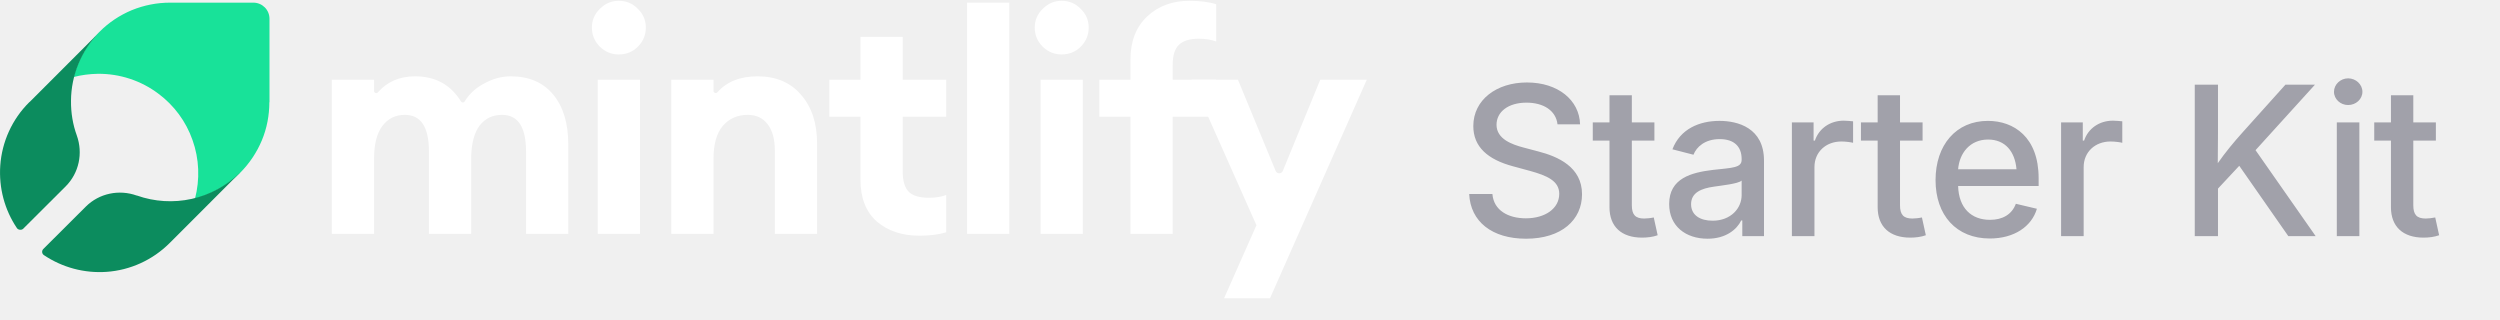
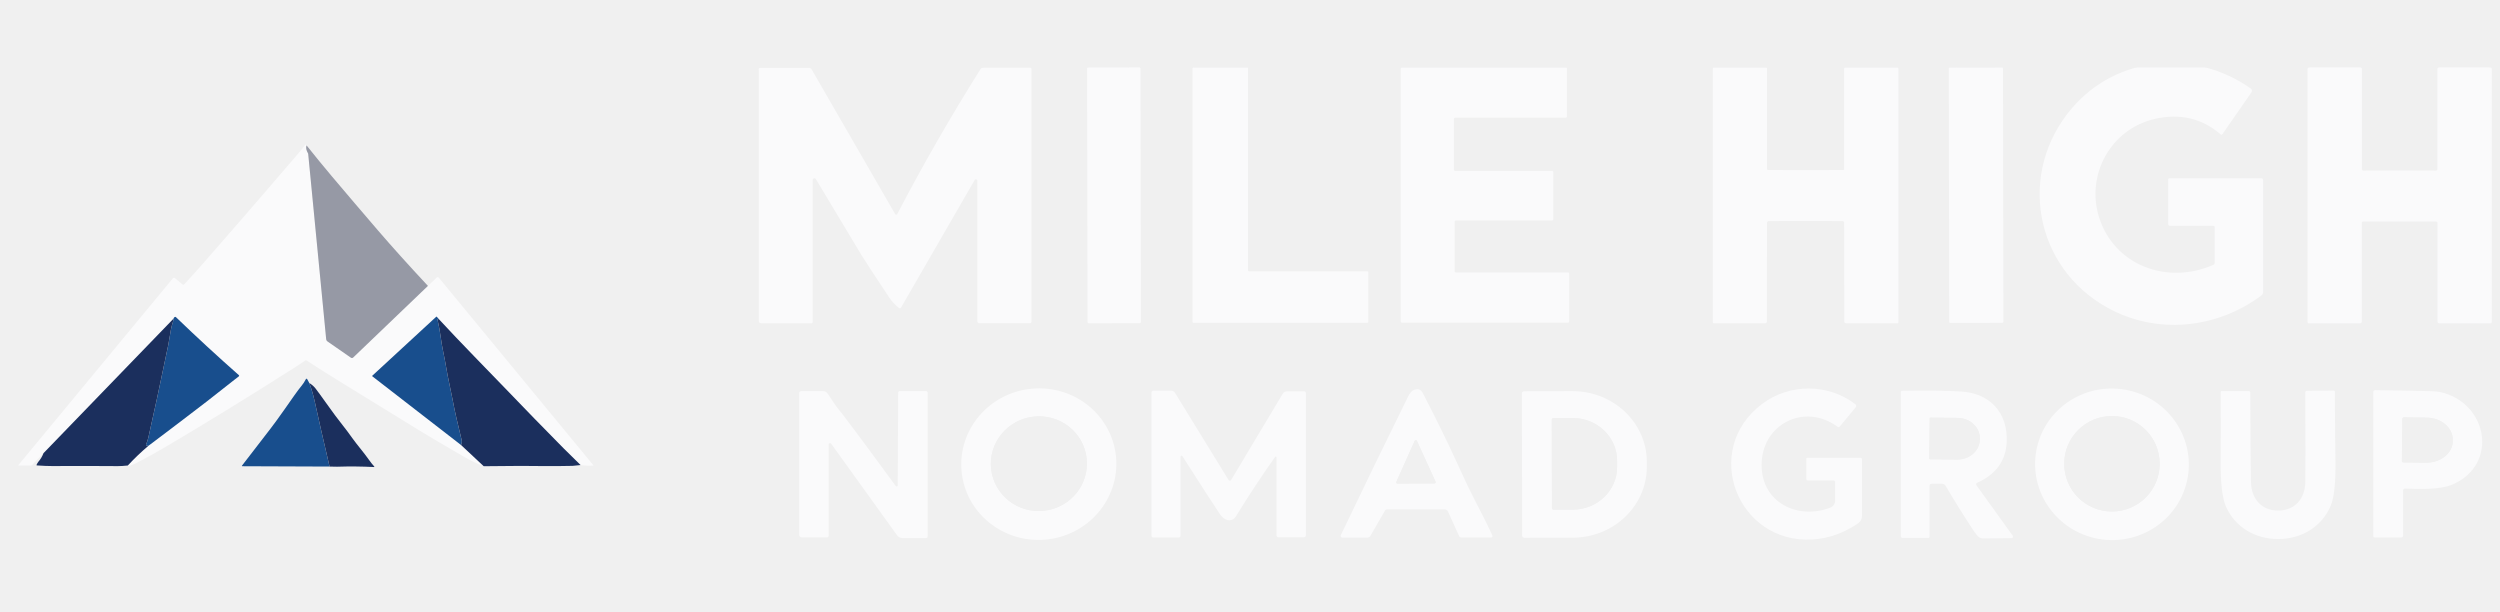
- <svg xmlns="http://www.w3.org/2000/svg" width="180" height="23" viewBox="0 0 180 23" fill="none">
-   <path d="M91.44 21.476H88.133L90.464 16.216L85.802 5.74H89.132L91.847 12.307C91.943 12.536 92.268 12.536 92.362 12.306L95.058 5.74H98.409L91.44 21.476Z" fill="white" />
-   <path d="M81.393 16.837V8.403H79.152V5.74H81.393V4.297C81.393 2.98 81.792 1.944 82.592 1.19C83.391 0.435 84.404 0.058 85.633 0.058C86.387 0.058 87.031 0.139 87.564 0.302V2.988C87.208 2.854 86.794 2.788 86.32 2.788C85.655 2.788 85.174 2.936 84.878 3.232C84.582 3.513 84.434 3.994 84.434 4.674V5.74H87.564V8.403H84.434V16.837H81.393Z" fill="white" />
-   <path d="M76.433 3.92C75.915 3.92 75.463 3.735 75.079 3.365C74.694 2.98 74.502 2.521 74.502 1.989C74.502 1.456 74.694 1.005 75.079 0.635C75.463 0.25 75.915 0.058 76.433 0.058C76.98 0.058 77.438 0.25 77.809 0.635C78.193 1.005 78.386 1.456 78.386 1.989C78.386 2.521 78.193 2.98 77.809 3.365C77.438 3.735 76.98 3.92 76.433 3.92ZM74.924 16.837V5.74H77.964V16.837H74.924Z" fill="white" />
-   <path d="M69.628 16.837V0.191H72.669V16.837H69.628Z" fill="white" />
-   <path d="M66.194 16.97C64.951 16.97 63.93 16.63 63.131 15.949C62.347 15.254 61.955 14.255 61.955 12.953V8.403H59.713V5.74H61.955V2.655H64.995V5.74H68.125V8.403H64.995V12.354C64.995 13.034 65.143 13.523 65.439 13.819C65.735 14.1 66.216 14.24 66.882 14.24C67.355 14.24 67.769 14.174 68.125 14.04V16.726C67.592 16.889 66.948 16.97 66.194 16.97Z" fill="white" />
-   <path d="M48.332 16.837V5.74H51.373V6.551C51.373 6.688 51.559 6.748 51.65 6.646C52.328 5.879 53.293 5.495 54.546 5.495C55.878 5.495 56.921 5.939 57.676 6.827C58.445 7.7 58.83 8.869 58.83 10.334V16.837H55.789V10.844C55.789 10.03 55.619 9.402 55.279 8.958C54.939 8.499 54.458 8.27 53.836 8.27C53.096 8.27 52.497 8.536 52.038 9.069C51.594 9.601 51.373 10.386 51.373 11.421V16.837H48.332Z" fill="white" />
-   <path d="M44.547 3.92C44.029 3.92 43.578 3.735 43.193 3.365C42.809 2.98 42.616 2.521 42.616 1.989C42.616 1.456 42.809 1.005 43.193 0.635C43.578 0.25 44.029 0.058 44.547 0.058C45.095 0.058 45.553 0.25 45.923 0.635C46.308 1.005 46.5 1.456 46.5 1.989C46.5 2.521 46.308 2.98 45.923 3.365C45.553 3.735 45.095 3.92 44.547 3.92ZM43.038 16.837V5.74H46.079V16.837H43.038Z" fill="white" />
-   <path d="M37.875 16.837V10.911C37.875 9.15 37.298 8.27 36.144 8.27C35.478 8.27 34.945 8.521 34.546 9.024C34.161 9.527 33.954 10.275 33.924 11.266V16.837H30.884V10.911C30.884 9.15 30.306 8.27 29.152 8.27C28.472 8.27 27.932 8.536 27.532 9.069C27.133 9.601 26.933 10.386 26.933 11.421V16.837H23.892V5.74H26.933V6.559C26.933 6.695 27.116 6.755 27.206 6.652C27.878 5.881 28.771 5.495 29.885 5.495C31.349 5.495 32.452 6.1 33.193 7.309C33.252 7.404 33.395 7.403 33.454 7.307C33.774 6.78 34.219 6.361 34.79 6.05C35.441 5.68 36.099 5.495 36.765 5.495C38.082 5.495 39.103 5.932 39.828 6.805C40.553 7.678 40.916 8.876 40.916 10.4V16.837H37.875Z" fill="white" />
-   <path d="M19.403 7.362V1.35C19.403 0.705 18.879 0.191 18.244 0.191H12.235C11.291 0.191 10.357 0.378 9.487 0.733C8.618 1.098 7.824 1.621 7.16 2.295L7.114 2.341C6.235 3.23 5.609 4.333 5.291 5.548C5.861 5.399 6.45 5.324 7.039 5.314C8.609 5.296 10.151 5.801 11.403 6.745C12.534 7.586 13.394 8.746 13.861 10.083C14.347 11.438 14.403 12.916 14.039 14.309C15.244 13.991 16.356 13.364 17.244 12.486L17.291 12.439C17.954 11.775 18.487 10.98 18.851 10.111C19.216 9.241 19.393 8.306 19.393 7.362H19.403Z" fill="#18E299" />
-   <path d="M5.112 7.26C5.121 5.416 5.857 3.646 7.151 2.324L2.151 7.326C2.133 7.344 2.114 7.354 2.095 7.372C0.876 8.583 0.14 10.204 0.019 11.918C-0.092 13.52 0.327 15.103 1.22 16.426C1.306 16.552 1.537 16.593 1.667 16.472L4.73 13.417C5.689 12.458 5.987 11.033 5.531 9.757C5.242 8.965 5.103 8.117 5.112 7.26Z" fill="#0C8C5E" />
-   <path d="M17.262 12.44C16.303 13.38 15.102 14.032 13.799 14.321C12.486 14.61 11.127 14.526 9.861 14.079C9.861 14.079 9.851 14.079 9.842 14.079C8.567 13.622 7.142 13.921 6.183 14.871L3.12 17.926C2.99 18.056 3.009 18.27 3.167 18.373C4.489 19.258 6.072 19.686 7.673 19.574C9.386 19.453 10.997 18.717 12.216 17.497L12.263 17.451L17.262 12.449V12.44Z" fill="#0C8C5E" />
-   <text x="105" y="17" font-family="Inter, ui-sans-serif, system-ui, -apple-system, sans-serif" font-size="15" font-weight="500" fill="#A1A1AA" letter-spacing="-0.01em">Starter Kit</text>
+ <svg xmlns="http://www.w3.org/2000/svg" viewBox="0 0 408.7 100" width="408.7" height="100" role="img" aria-label="Mile High Nomad Group">
+   <mask id="wm" maskUnits="userSpaceOnUse" x="124.0" y="11.0" width="284.7" height="78">
+     <rect x="124.0" y="11.0" width="284.7" height="78" fill="#000" />
+     <g transform="translate(124.000 11.000) scale(0.467346) translate(-212.200 -609.000)">
+       <path fill="#fff" d=" M 738.52 648.45 L 738.52 687.61 A 1.53 1.53 0.0 0 1 737.90 688.84 C 722.03 700.62 701.21 702.53 684.17 693.15 C 658.33 678.93 652.50 645.61 671.69 623.25 C 687.59 604.72 714.60 602.60 734.22 616.44 A 0.94 0.93 -55.3 0 1 734.45 617.74 L 724.27 632.41 A 0.39 0.39 0.0 0 1 723.69 632.48 Q 713.91 624.07 700.76 627.03 C 685.11 630.55 676.51 646.73 681.12 661.43 C 686.41 678.30 704.98 685.25 721.17 678.08 A 0.71 0.68 78.5 0 0 721.58 677.44 L 721.58 664.93 A 0.49 0.48 90.0 0 0 721.10 664.44 L 705.84 664.44 A 0.54 0.53 90.0 0 1 705.31 663.90 L 705.31 648.29 A 0.46 0.45 90.0 0 1 705.76 647.83 L 737.90 647.83 A 0.62 0.62 0.0 0 1 738.52 648.45 Z" />
+       <rect fill="#fff" x="-9.34" y="-44.77" transform="translate(336.56,653.76) rotate(-0.1)" width="18.68" height="89.54" rx="0.46" />
+       <path fill="#fff" d=" M 383.73 680.37 L 425.19 680.37 A 0.30 0.30 0.0 0 1 425.49 680.67 L 425.49 698.09 A 0.30 0.30 0.0 0 1 425.19 698.39 L 364.33 698.39 A 0.30 0.30 0.0 0 1 364.03 698.09 L 364.03 609.33 A 0.30 0.30 0.0 0 1 364.33 609.03 L 383.13 609.03 A 0.30 0.30 0.0 0 1 383.43 609.33 L 383.43 680.07 A 0.30 0.30 0.0 0 0 383.73 680.37 Z" />
+       <path fill="#fff" d=" M 489.81 662.59 L 456.12 662.59 A 0.40 0.40 0.0 0 0 455.72 662.99 L 455.72 680.37 A 0.40 0.40 0.0 0 0 456.12 680.77 L 495.38 680.77 A 0.40 0.40 0.0 0 1 495.78 681.17 L 495.78 697.93 A 0.40 0.40 0.0 0 1 495.38 698.33 L 437.26 698.33 A 0.40 0.40 0.0 0 1 436.86 697.93 L 436.86 609.46 A 0.40 0.40 0.0 0 1 437.26 609.06 L 494.60 609.06 A 0.40 0.40 0.0 0 1 495.00 609.46 L 495.00 626.22 A 0.40 0.40 0.0 0 1 494.60 626.62 L 455.87 626.62 A 0.40 0.40 0.0 0 0 455.47 627.02 L 455.47 644.83 A 0.40 0.40 0.0 0 0 455.87 645.23 L 489.81 645.23 A 0.40 0.40 0.0 0 1 490.21 645.63 L 490.21 662.19 A 0.40 0.40 0.0 0 1 489.81 662.59 Z" />
+       <path fill="#fff" d=" M 578.47 644.96 Q 585.85 644.96 591.59 644.93 A 0.38 0.38 0.0 0 0 591.97 644.55 L 591.97 609.38 A 0.31 0.31 0.0 0 1 592.28 609.07 L 610.60 609.07 A 0.33 0.32 0.0 0 1 610.93 609.39 L 610.93 698.27 A 0.28 0.28 0.0 0 1 610.65 698.55 L 592.61 698.55 A 0.60 0.60 0.0 0 1 592.01 697.95 L 591.97 663.43 A 0.65 0.65 0.0 0 0 591.42 662.79 Q 591.23 662.76 578.48 662.76 Q 565.72 662.76 565.53 662.79 A 0.65 0.65 0.0 0 0 564.98 663.43 L 564.94 697.95 A 0.60 0.60 0.0 0 1 564.34 698.55 L 546.30 698.55 A 0.28 0.28 0.0 0 1 546.02 698.27 L 546.02 609.39 A 0.33 0.32 -0.0 0 1 546.35 609.07 L 564.67 609.07 A 0.31 0.31 0.0 0 1 564.98 609.38 L 564.98 644.55 A 0.38 0.38 0.0 0 0 565.36 644.93 Q 571.10 644.96 578.47 644.96 Z" />
+       <path fill="#fff" d=" M 786.28 645.09 Q 792.61 645.09 798.99 645.13 A 0.49 0.49 0.0 0 0 799.49 644.64 L 799.49 609.59 A 0.61 0.61 0.0 0 1 800.10 608.98 L 817.87 608.98 A 0.64 0.64 0.0 0 1 818.51 609.62 L 818.51 698.11 A 0.47 0.46 -0.0 0 1 818.04 698.57 L 800.14 698.57 A 0.62 0.62 0.0 0 1 799.52 697.95 L 799.52 663.42 A 0.48 0.46 0.3 0 0 799.05 662.96 Q 789.96 662.95 786.28 662.95 Q 782.60 662.95 773.52 662.95 A 0.48 0.46 -0.3 0 0 773.04 663.42 L 773.04 697.95 A 0.62 0.62 0.0 0 1 772.42 698.57 L 754.52 698.57 A 0.47 0.46 0.0 0 1 754.05 698.10 L 754.06 609.61 A 0.64 0.64 0.0 0 1 754.70 608.98 L 772.47 608.98 A 0.61 0.61 0.0 0 1 773.08 609.59 L 773.08 644.64 A 0.49 0.49 0.0 0 0 773.57 645.13 Q 779.96 645.09 786.28 645.09 Z" />
+       <path fill="#fff" d=" M 288.75 648.70 A 0.51 0.50 60.2 0 0 287.81 648.44 L 262.07 693.03 A 0.52 0.52 0.0 0 1 261.28 693.17 Q 259.17 691.41 257.94 689.56 Q 249.76 677.24 248.09 674.48 Q 236.37 655.04 232.28 648.13 A 0.61 0.60 29.9 0 0 231.15 648.43 L 231.15 698.12 A 0.42 0.41 -90.0 0 1 230.74 698.54 L 213.09 698.54 A 0.86 0.86 0.0 0 1 212.23 697.68 L 212.23 609.77 A 0.58 0.58 0.0 0 1 212.81 609.19 L 229.82 609.19 A 1.12 1.11 -14.7 0 1 230.79 609.75 L 260.02 660.38 A 0.40 0.40 0.0 0 0 260.72 660.37 Q 274.07 634.77 289.83 609.69 A 1.16 1.15 -74.0 0 1 290.81 609.14 L 307.30 609.14 A 0.39 0.38 -90.0 0 1 307.68 609.53 L 307.68 698.05 A 0.46 0.46 0.0 0 1 307.22 698.51 L 289.40 698.51 A 0.65 0.65 0.0 0 1 288.75 697.86 L 288.75 648.70 Z" />
+       <rect fill="#fff" x="-9.48" y="-44.68" transform="translate(638.12,653.72) rotate(-0.1)" width="18.96" height="89.36" rx="0.32" />
+       <path fill="#fff" d=" M 337.264 745.314 A 27.13 26.50 -5.3 0 1 312.698 774.207 A 27.13 26.50 -5.3 0 1 283.236 750.326 A 27.13 26.50 -5.3 0 1 307.802 721.433 A 27.13 26.50 -5.3 0 1 337.264 745.314 Z M 326.975 745.699 A 16.81 16.56 -6.7 0 0 308.348 731.213 A 16.81 16.56 -6.7 0 0 293.585 749.621 A 16.81 16.56 -6.7 0 0 312.212 764.107 A 16.81 16.56 -6.7 0 0 326.975 745.699 Z" />
+       <path fill="#fff" d=" M 578.99 745.61 L 597.75 745.61 A 0.45 0.44 0.0 0 1 598.20 746.05 L 598.20 766.00 A 3.03 3.01 -17.1 0 1 596.87 768.50 Q 589.34 773.63 581.06 774.16 C 554.62 775.88 541.82 742.90 563.29 726.74 C 572.82 719.57 586.36 719.54 595.91 726.88 A 0.73 0.72 -51.6 0 1 596.02 727.91 L 590.44 734.65 A 0.59 0.58 37.7 0 1 589.64 734.75 C 578.12 726.21 562.94 733.82 563.09 748.34 C 563.22 761.37 575.79 767.36 587.08 763.05 A 2.69 2.69 0.0 0 0 588.81 760.54 L 588.81 754.05 A 0.52 0.52 0.0 0 0 588.29 753.53 L 579.19 753.53 A 0.45 0.45 0.0 0 1 578.74 753.08 L 578.74 745.85 A 0.25 0.24 -0.0 0 1 578.99 745.61 Z" />
+       <path fill="#fff" d=" M 658.978 744.463 A 26.89 26.50 -172.7 0 1 689.017 721.595 A 26.89 26.50 -172.7 0 1 712.322 751.297 A 26.89 26.50 -172.7 0 1 682.283 774.165 A 26.89 26.50 -172.7 0 1 658.978 744.463 Z M 702.34 747.69 A 16.70 16.70 0.0 0 0 685.64 730.99 A 16.70 16.70 0.0 0 0 668.94 747.69 A 16.70 16.70 0.0 0 0 685.64 764.39 A 16.70 16.70 0.0 0 0 702.34 747.69 Z" />
+       <path fill="#fff" d=" M 416.43 773.53 A 0.60 0.60 0.0 0 1 415.89 772.67 Q 428.28 746.75 438.86 725.34 C 439.71 723.62 440.34 721.94 442.27 721.63 Q 443.78 721.39 444.60 722.99 Q 451.98 737.34 455.91 746.00 Q 460.22 755.51 462.28 759.45 Q 466.96 768.41 468.92 772.81 A 0.48 0.48 0.0 0 1 468.48 773.48 L 458.06 773.48 A 0.87 0.87 0.0 0 1 457.27 772.97 L 453.40 764.43 A 1.31 1.30 77.7 0 0 452.21 763.66 L 432.05 763.66 A 0.83 0.80 -74.3 0 0 431.35 764.07 L 426.28 772.86 A 1.35 1.34 -74.8 0 1 425.12 773.53 L 416.43 773.53 Z M 435.31 754.03 A 0.41 0.41 0.0 0 0 435.68 754.61 L 448.67 754.56 A 0.41 0.41 0.0 0 0 449.04 753.98 L 442.50 739.65 A 0.41 0.41 0.0 0 0 441.75 739.65 L 435.31 754.03 Z" />
+       <path fill="#fff" d=" M 777.69 721.94 Q 781.28 722.02 789.95 722.13 Q 798.62 722.24 800.05 722.53 C 817.06 725.88 821.30 748.06 804.51 755.05 C 800.27 756.82 792.97 756.53 788.11 756.37 A 0.59 0.59 0.0 0 0 787.50 756.96 L 787.50 772.79 A 0.69 0.68 -0.0 0 1 786.81 773.47 L 777.55 773.47 A 0.49 0.49 0.0 0 1 777.06 772.98 L 777.06 722.56 A 0.62 0.61 -89.1 0 1 777.69 721.94 Z M 787.22 731.96 L 787.06 746.72 A 0.49 0.49 0.0 0 0 787.55 747.21 L 795.57 747.30 A 9.23 7.69 0.6 0 0 804.88 739.70 L 804.88 739.34 A 9.23 7.69 0.6 0 0 795.73 731.56 L 787.71 731.47 A 0.49 0.49 0.0 0 0 787.22 731.96 Z" />
+       <path fill="#fff" d=" M 392.95 745.25 Q 386.05 754.94 379.14 766.19 A 2.65 2.63 -67.1 0 1 376.24 767.38 Q 374.71 766.98 373.52 765.20 Q 369.84 759.68 360.49 745.04 A 0.36 0.36 0.0 0 0 359.82 745.23 L 359.82 772.84 A 0.64 0.64 0.0 0 1 359.18 773.48 L 350.30 773.48 A 0.63 0.63 0.0 0 1 349.67 772.85 L 349.67 722.77 A 0.66 0.65 0.0 0 1 350.33 722.12 L 356.49 722.12 A 1.68 1.66 -15.9 0 1 357.91 722.90 L 376.65 753.39 A 0.51 0.50 -45.3 0 0 377.51 753.38 L 395.59 723.18 A 1.71 1.71 0.0 0 1 397.05 722.36 L 403.08 722.36 A 0.59 0.59 0.0 0 1 403.67 722.95 L 403.67 772.71 A 0.68 0.68 0.0 0 1 402.99 773.39 L 394.05 773.39 A 0.65 0.65 0.0 0 1 393.40 772.74 L 393.40 745.40 A 0.25 0.25 0.0 0 0 392.95 745.25 Z" />
+       <path fill="#fff" d=" M 650.51 773.71 L 640.63 773.81 A 2.60 2.59 -29.2 0 1 639.21 773.41 Q 638.43 772.92 636.91 770.60 Q 632.02 763.16 627.46 755.40 A 1.48 1.46 74.4 0 0 626.20 754.68 L 622.57 754.68 A 0.74 0.74 0.0 0 0 621.83 755.42 L 621.83 773.17 A 0.46 0.46 0.0 0 1 621.37 773.63 L 612.38 773.63 A 0.60 0.60 0.0 0 1 611.78 773.03 L 611.78 722.56 A 0.41 0.40 -0.7 0 1 612.18 722.16 Q 624.99 721.92 632.93 722.42 C 642.96 723.04 649.25 729.82 648.83 739.99 Q 648.42 749.91 638.46 754.36 A 0.56 0.56 0.0 0 0 638.23 755.20 L 650.94 772.86 A 0.54 0.54 0.0 0 1 650.51 773.71 Z M 621.89 731.82 L 621.75 745.84 A 0.27 0.27 0.0 0 0 622.01 746.11 L 631.53 746.21 A 7.83 7.15 0.6 0 0 639.44 739.14 L 639.44 738.88 A 7.83 7.15 0.6 0 0 631.69 731.65 L 622.17 731.55 A 0.27 0.27 0.0 0 0 621.89 731.82 Z" />
+       <path fill="#fff" d=" M 743.86 774.02 C 735.66 774.05 728.70 769.80 725.53 762.68 Q 723.57 758.29 723.68 746.51 Q 723.75 738.20 723.69 722.61 A 0.36 0.36 0.0 0 1 724.05 722.25 L 733.49 722.25 A 0.54 0.54 0.0 0 1 734.03 722.79 Q 734.13 749.13 734.28 754.26 C 734.44 759.96 737.98 764.08 743.82 764.06 C 749.66 764.04 753.16 759.88 753.28 754.19 Q 753.39 749.05 753.27 722.71 A 0.54 0.54 0.0 0 1 753.81 722.17 L 763.25 722.09 A 0.36 0.36 0.0 0 1 763.61 722.45 Q 763.68 738.04 763.82 746.35 Q 764.02 758.12 762.10 762.53 C 758.98 769.68 752.06 773.99 743.86 774.02 Z" />
+       <path fill="#fff" d=" M 260.89 755.30 A 0.37 0.18 70.7 0 0 260.90 755.21 L 261.06 722.83 A 0.59 0.58 -89.5 0 1 261.64 722.25 L 270.79 722.25 A 0.58 0.58 0.0 0 1 271.37 722.83 L 271.37 773.14 A 0.54 0.54 0.0 0 1 270.83 773.68 L 262.56 773.68 A 2.32 2.30 -17.7 0 1 260.68 772.72 L 237.62 740.67 A 0.49 0.48 27.2 0 0 236.74 740.95 L 236.74 772.84 A 0.61 0.61 0.0 0 1 236.13 773.45 L 227.32 773.45 A 0.89 0.89 0.0 0 1 226.43 772.56 L 226.43 722.98 A 0.71 0.70 -0.0 0 1 227.14 722.28 L 234.80 722.28 A 1.88 1.87 72.8 0 1 236.35 723.10 Q 239.23 727.38 239.29 727.46 Q 242.86 731.77 260.03 755.23 Q 260.62 756.04 260.89 755.30 Z" />
+       <path fill="#fff" d=" M 479.24 723.09 A 0.77 0.77 0.0 0 1 480.01 722.32 L 496.93 722.29 A 25.97 24.78 -0.1 0 1 522.94 747.02 L 522.94 748.72 A 25.97 24.78 -0.1 0 1 497.01 773.55 L 480.09 773.58 A 0.77 0.77 0.0 0 1 479.32 772.81 L 479.24 723.09 Z M 489.69 732.29 L 489.75 763.17 A 0.58 0.58 0.0 0 0 490.33 763.75 L 497.04 763.74 A 15.53 14.88 -0.1 0 0 512.54 748.83 L 512.54 746.55 A 15.53 14.88 -0.1 0 0 496.98 731.70 L 490.27 731.71 A 0.58 0.58 0.0 0 0 489.69 732.29 Z" />
+       <ellipse fill="#000" cx="0.00" cy="0.00" transform="translate(310.28,747.66) rotate(-6.7)" rx="16.81" ry="16.56" />
+       <circle fill="#000" cx="685.64" cy="747.69" r="16.70" />
+       <path fill="#000" d=" M 489.69 732.29 A 0.58 0.58 0.0 0 1 490.27 731.71 L 496.98 731.70 A 15.53 14.88 -0.1 0 1 512.54 746.55 L 512.54 748.83 A 15.53 14.88 -0.1 0 1 497.04 763.74 L 490.33 763.75 A 0.58 0.58 0.0 0 1 489.75 763.17 L 489.69 732.29 Z" />
+       <path fill="#000" d=" M 621.89 731.82 A 0.27 0.27 0.0 0 1 622.17 731.55 L 631.69 731.65 A 7.83 7.15 0.6 0 1 639.44 738.88 L 639.44 739.14 A 7.83 7.15 0.6 0 1 631.53 746.21 L 622.01 746.11 A 0.27 0.27 0.0 0 1 621.75 745.84 L 621.89 731.82 Z" />
+       <path fill="#000" d=" M 787.22 731.96 A 0.49 0.49 0.0 0 1 787.71 731.47 L 795.73 731.56 A 9.23 7.69 0.6 0 1 804.88 739.34 L 804.88 739.70 A 9.23 7.69 0.6 0 1 795.57 747.30 L 787.55 747.21 A 0.49 0.49 0.0 0 1 787.06 746.72 L 787.22 731.96 Z" />
+       <path fill="#000" d=" M 435.31 754.03 L 441.75 739.65 A 0.41 0.41 0.0 0 1 442.50 739.65 L 449.04 753.98 A 0.41 0.41 0.0 0 1 448.67 754.56 L 435.68 754.61 A 0.41 0.41 0.0 0 1 435.31 754.03 Z" />
+     </g>
+   </mask>
+   <g transform="translate(3.000 23.639) scale(0.158516) translate(-216.500 -247.200)">
+     <path fill="#fafafb" d=" M 513.70 247.98 Q 512.42 251.37 515.24 256.25 A 1.50 1.47 -62.8 0 1 515.42 256.83 L 533.98 448.03 A 2.90 2.88 -75.5 0 0 535.20 450.12 L 559.50 466.98 A 1.82 1.82 0.0 0 0 561.79 466.80 L 638.90 392.92 L 648.07 384.23 A 1.37 1.36 48.6 0 1 650.06 384.36 L 809.53 577.90 A 0.19 0.18 -22.2 0 1 809.40 578.20 Q 802.52 578.64 796.34 577.70 C 790.68 571.93 784.28 565.96 779.18 560.80 Q 748.32 529.60 717.95 497.92 C 702.46 481.77 672.32 451.24 650.18 427.21 L 647.98 424.72 A 0.34 0.34 0.0 0 0 647.50 424.70 L 581.54 485.55 A 0.40 0.40 0.0 0 0 581.57 486.16 L 673.07 557.03 L 696.43 578.89 Q 686.30 575.07 676.58 569.43 Q 644.50 550.80 633.92 544.35 C 604.05 526.15 579.85 510.94 550.29 492.92 Q 531.49 481.45 513.35 469.59 A 0.43 0.42 43.5 0 0 512.88 469.60 Q 507.46 473.30 502.94 476.18 Q 433.57 520.36 369.05 558.54 Q 353.42 567.79 338.96 575.22 Q 334.51 577.51 329.74 579.03 Q 329.24 579.19 329.07 578.69 Q 328.98 578.42 329.40 578.15 Q 339.42 567.29 350.67 557.83 C 362.59 549.01 374.90 539.42 386.08 531.03 Q 408.84 513.95 439.40 489.67 Q 441.40 488.08 443.93 486.17 A 0.74 0.74 0.0 0 0 443.97 485.02 Q 411.28 456.23 378.96 425.10 A 0.98 0.96 -42.9 0 0 377.65 425.06 Q 376.69 425.89 376.53 426.72 L 242.43 565.45 L 230.66 577.64 A 1.70 1.69 -68.0 0 1 229.44 578.16 L 216.70 578.16 A 0.25 0.25 0.0 0 1 216.51 577.75 L 375.96 384.98 A 1.31 1.31 0.0 0 1 377.81 384.80 L 385.84 391.44 A 1.24 1.23 -48.8 0 0 387.54 391.32 Q 399.88 377.92 406.43 370.43 Q 451.94 318.38 470.59 296.60 Q 495.82 267.13 504.79 256.81 Q 508.61 252.42 512.42 247.33 A 0.56 0.56 0.0 0 1 513.17 247.21 Q 513.72 247.60 513.70 247.98 Z" />
+     <path fill="#9699a5" d=" M 513.70 247.98 Q 526.85 264.53 539.95 280.05 Q 563.69 308.16 587.69 336.06 Q 609.03 360.88 638.90 392.92 L 561.79 466.80 A 1.82 1.82 0.0 0 1 559.50 466.98 L 535.20 450.12 A 2.90 2.88 -75.5 0 1 533.98 448.03 L 515.42 256.83 A 1.50 1.47 -62.8 0 0 515.24 256.25 Q 512.42 251.37 513.70 247.98 Z" />
+     <path fill="#184e8d" d=" M 650.18 427.21 Q 649.41 426.95 649.07 427.42 Q 648.78 427.83 648.96 428.61 Q 650.95 437.13 652.05 445.51 C 653.60 457.40 655.94 465.80 657.81 477.39 C 659.50 487.84 662.54 500.44 664.21 509.56 C 666.82 523.75 670.10 536.87 673.64 551.68 Q 674.25 554.20 673.07 557.03 L 581.57 486.16 A 0.40 0.40 0.0 0 1 581.54 485.55 L 647.50 424.70 A 0.34 0.34 0.0 0 1 647.98 424.72 L 650.18 427.21 Z" />
+     <path fill="#184e8d" d=" M 350.67 557.83 Q 349.49 557.60 349.16 557.72 A 0.78 0.78 0.0 0 1 348.16 556.70 Q 349.85 552.48 350.65 548.98 Q 357.75 518.19 371.09 453.96 Q 372.00 449.57 372.87 443.77 Q 374.04 435.99 374.86 433.62 Q 376.60 428.60 376.53 426.72 Q 376.69 425.89 377.65 425.06 A 0.98 0.96 -42.9 0 1 378.96 425.10 Q 411.28 456.23 443.97 485.02 A 0.74 0.74 0.0 0 1 443.93 486.17 Q 441.40 488.08 439.40 489.67 Q 408.84 513.95 386.08 531.03 C 374.90 539.42 362.59 549.01 350.67 557.83 Z" />
+     <path fill="#1b2f5d" d=" M 376.53 426.72 Q 376.60 428.60 374.86 433.62 Q 374.04 435.99 372.87 443.77 Q 372.00 449.57 371.09 453.96 Q 357.75 518.19 350.65 548.98 Q 349.85 552.48 348.16 556.70 A 0.78 0.78 0.0 0 0 349.16 557.72 Q 349.49 557.60 350.67 557.83 Q 339.42 567.29 329.40 578.15 Q 323.03 578.83 318.99 578.79 Q 289.86 578.53 251.27 578.72 Q 245.42 578.75 235.50 578.06 A 0.34 0.34 0.0 0 1 235.23 577.56 C 235.78 576.54 236.29 575.28 237.02 574.45 Q 240.58 570.37 242.43 565.45 L 376.53 426.72 Z" />
+     <path fill="#1b2f5d" d=" M 650.18 427.21 C 672.32 451.24 702.46 481.77 717.95 497.92 Q 748.32 529.60 779.18 560.80 C 784.28 565.96 790.68 571.93 796.34 577.70 Q 790.32 578.45 788.06 578.52 C 767.76 579.11 744.54 578.46 727.27 578.63 Q 711.62 578.79 696.43 578.89 L 673.07 557.03 Q 674.25 554.20 673.64 551.68 C 670.10 536.87 666.82 523.75 664.21 509.56 C 662.54 500.44 659.50 487.84 657.81 477.39 C 655.94 465.80 653.60 457.40 652.05 445.51 Q 650.95 437.13 648.96 428.61 Q 648.78 427.83 649.07 427.42 Q 649.41 426.95 650.18 427.21 Z" />
+     <path fill="#184e8d" d=" M 516.54 493.07 Q 519.89 501.78 522.15 512.11 Q 528.29 540.24 537.47 579.25 L 447.30 578.90 A 0.31 0.31 0.0 0 1 447.06 578.39 Q 454.86 568.42 476.64 540.03 Q 482.61 532.24 490.85 520.51 C 499.53 508.15 503.97 501.56 508.76 495.72 Q 511.14 492.83 513.06 489.04 A 0.73 0.73 0.0 0 1 514.35 489.02 L 516.54 493.07 Z" />
+     <path fill="#1b2f5d" d=" M 537.47 579.25 Q 528.29 540.24 522.15 512.11 Q 519.89 501.78 516.54 493.07 Q 520.47 495.50 522.90 498.60 Q 526.06 502.64 534.33 514.26 Q 544.21 528.17 550.86 536.47 Q 555.23 541.94 561.64 550.88 C 566.15 557.19 572.89 564.88 578.05 572.25 Q 580.64 575.95 583.60 579.25 A 0.30 0.30 0.0 0 1 583.36 579.75 Q 564.55 578.77 545.19 579.40 C 542.89 579.47 540.04 579.20 537.47 579.25 Z" />
+   </g>
+   <rect x="124.0" y="11.0" width="284.7" height="78" fill="#FAFAFB" mask="url(#wm)" />
</svg>
